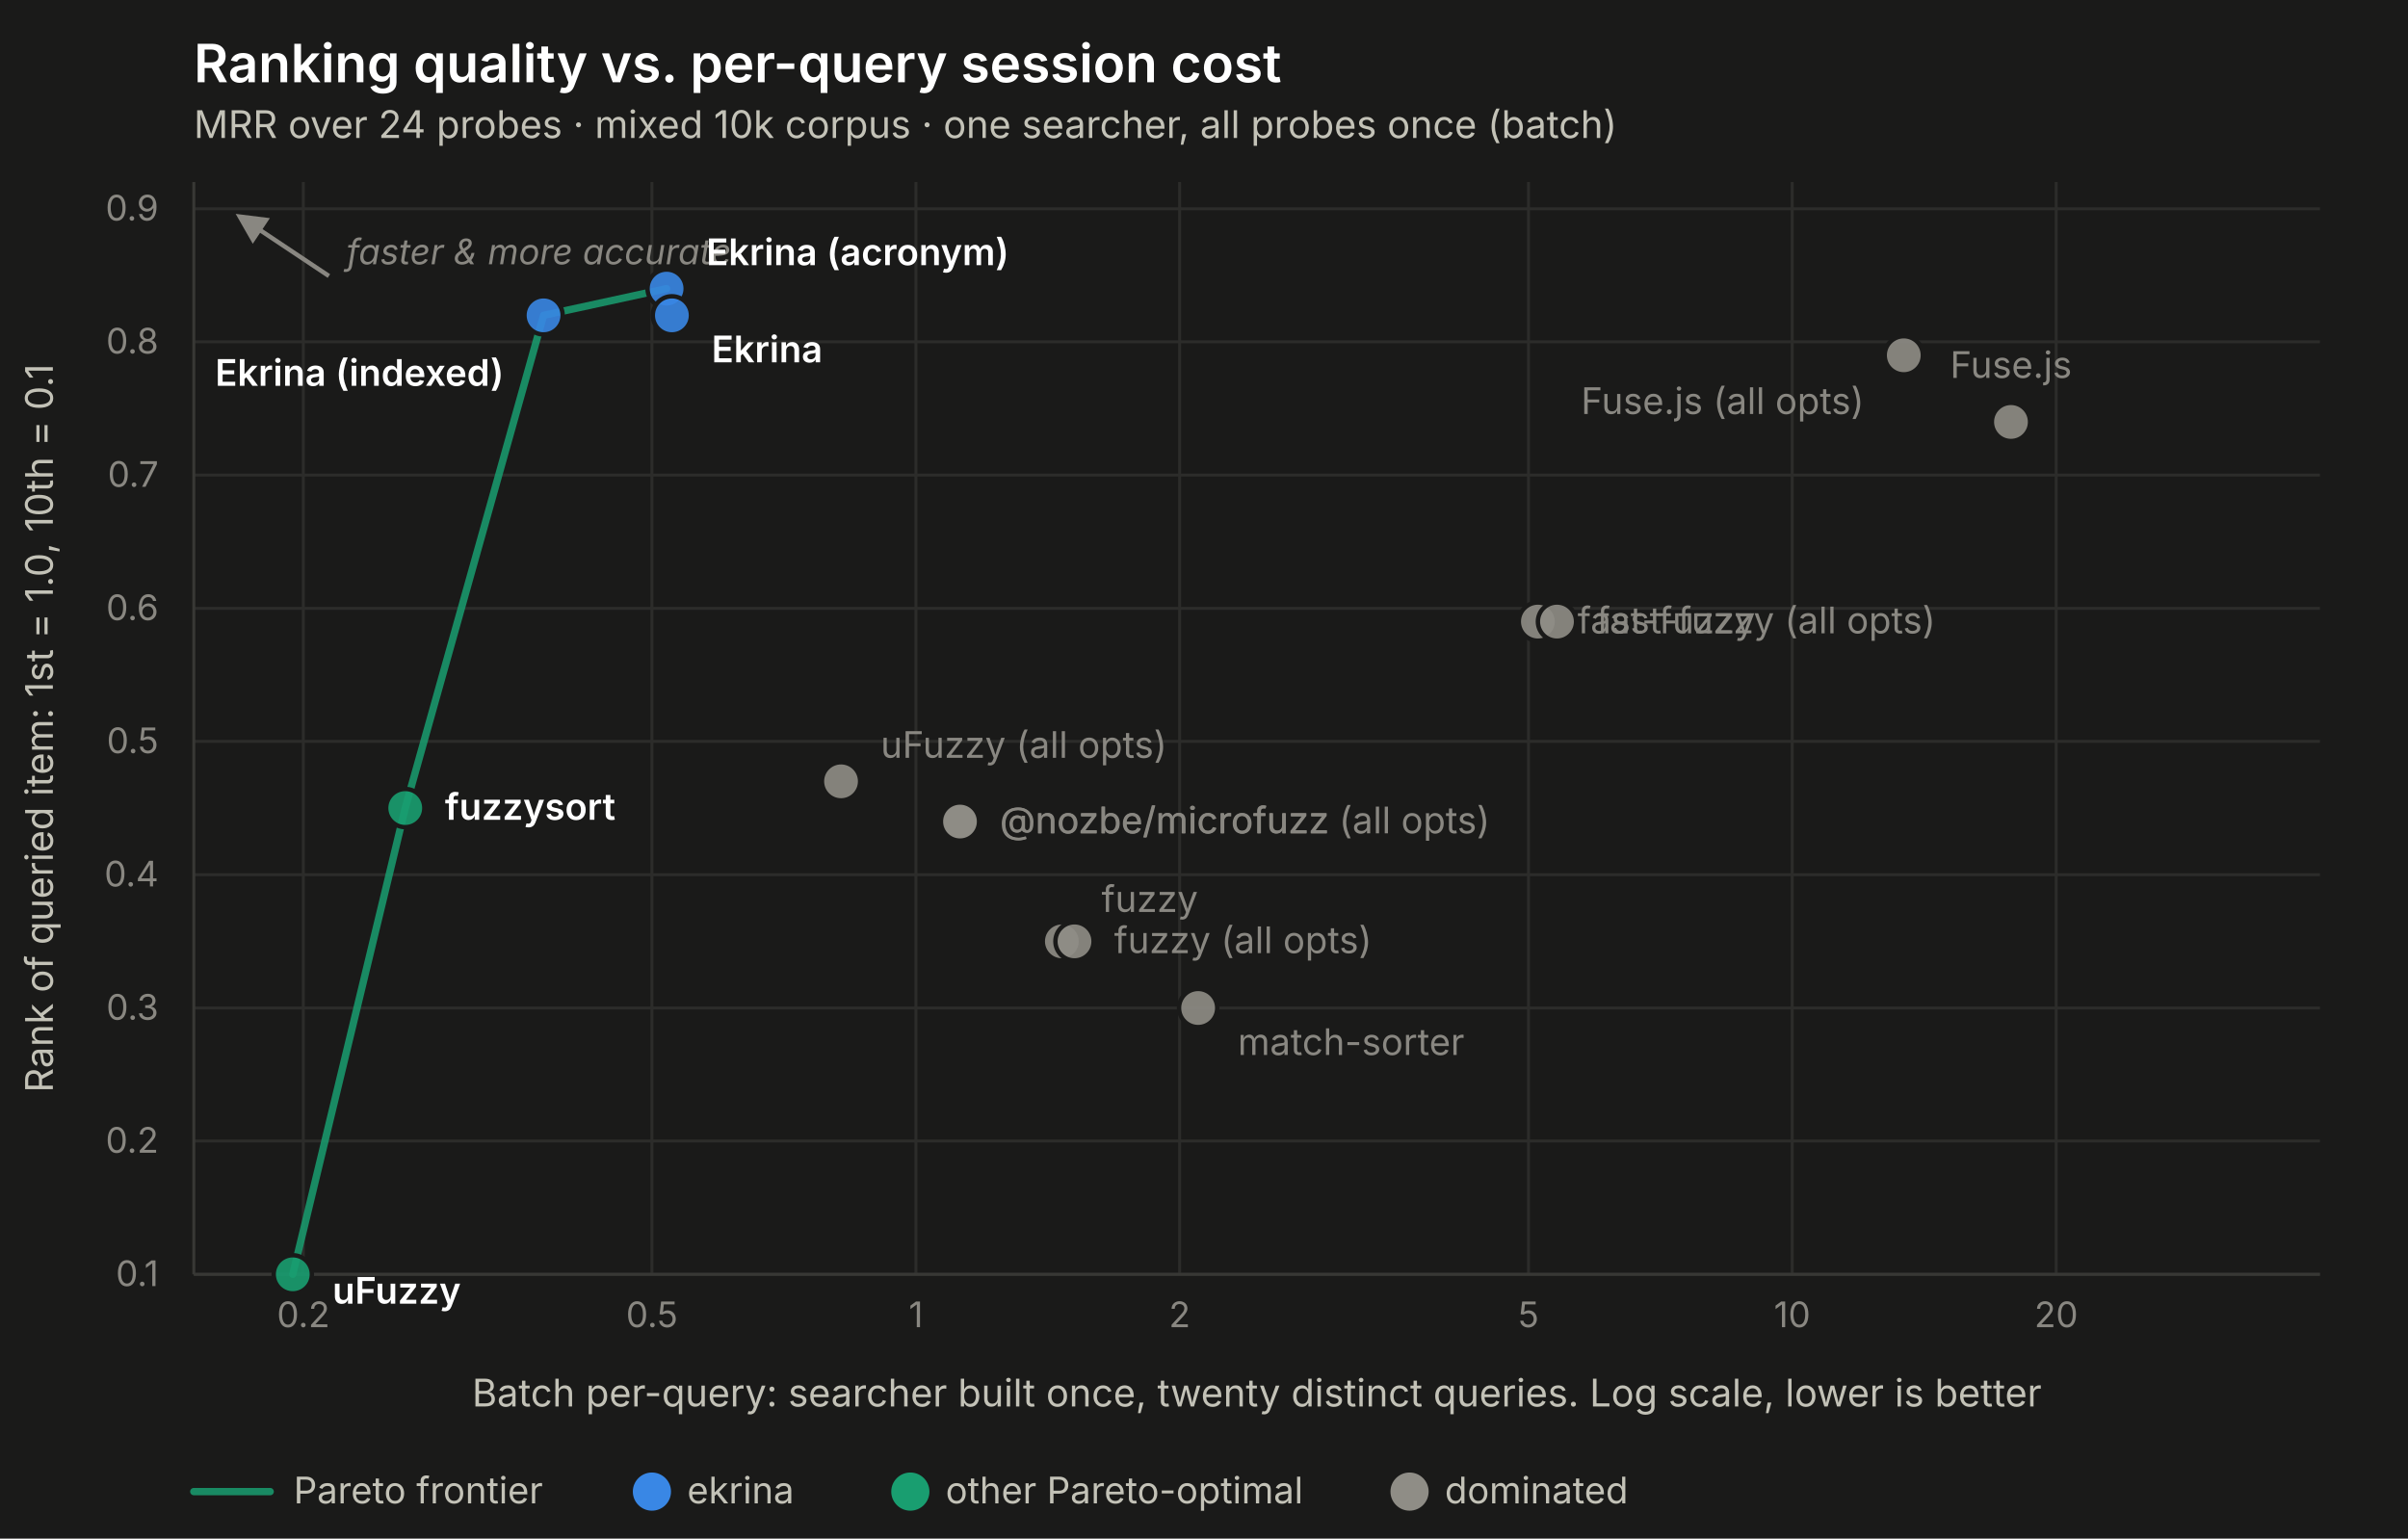
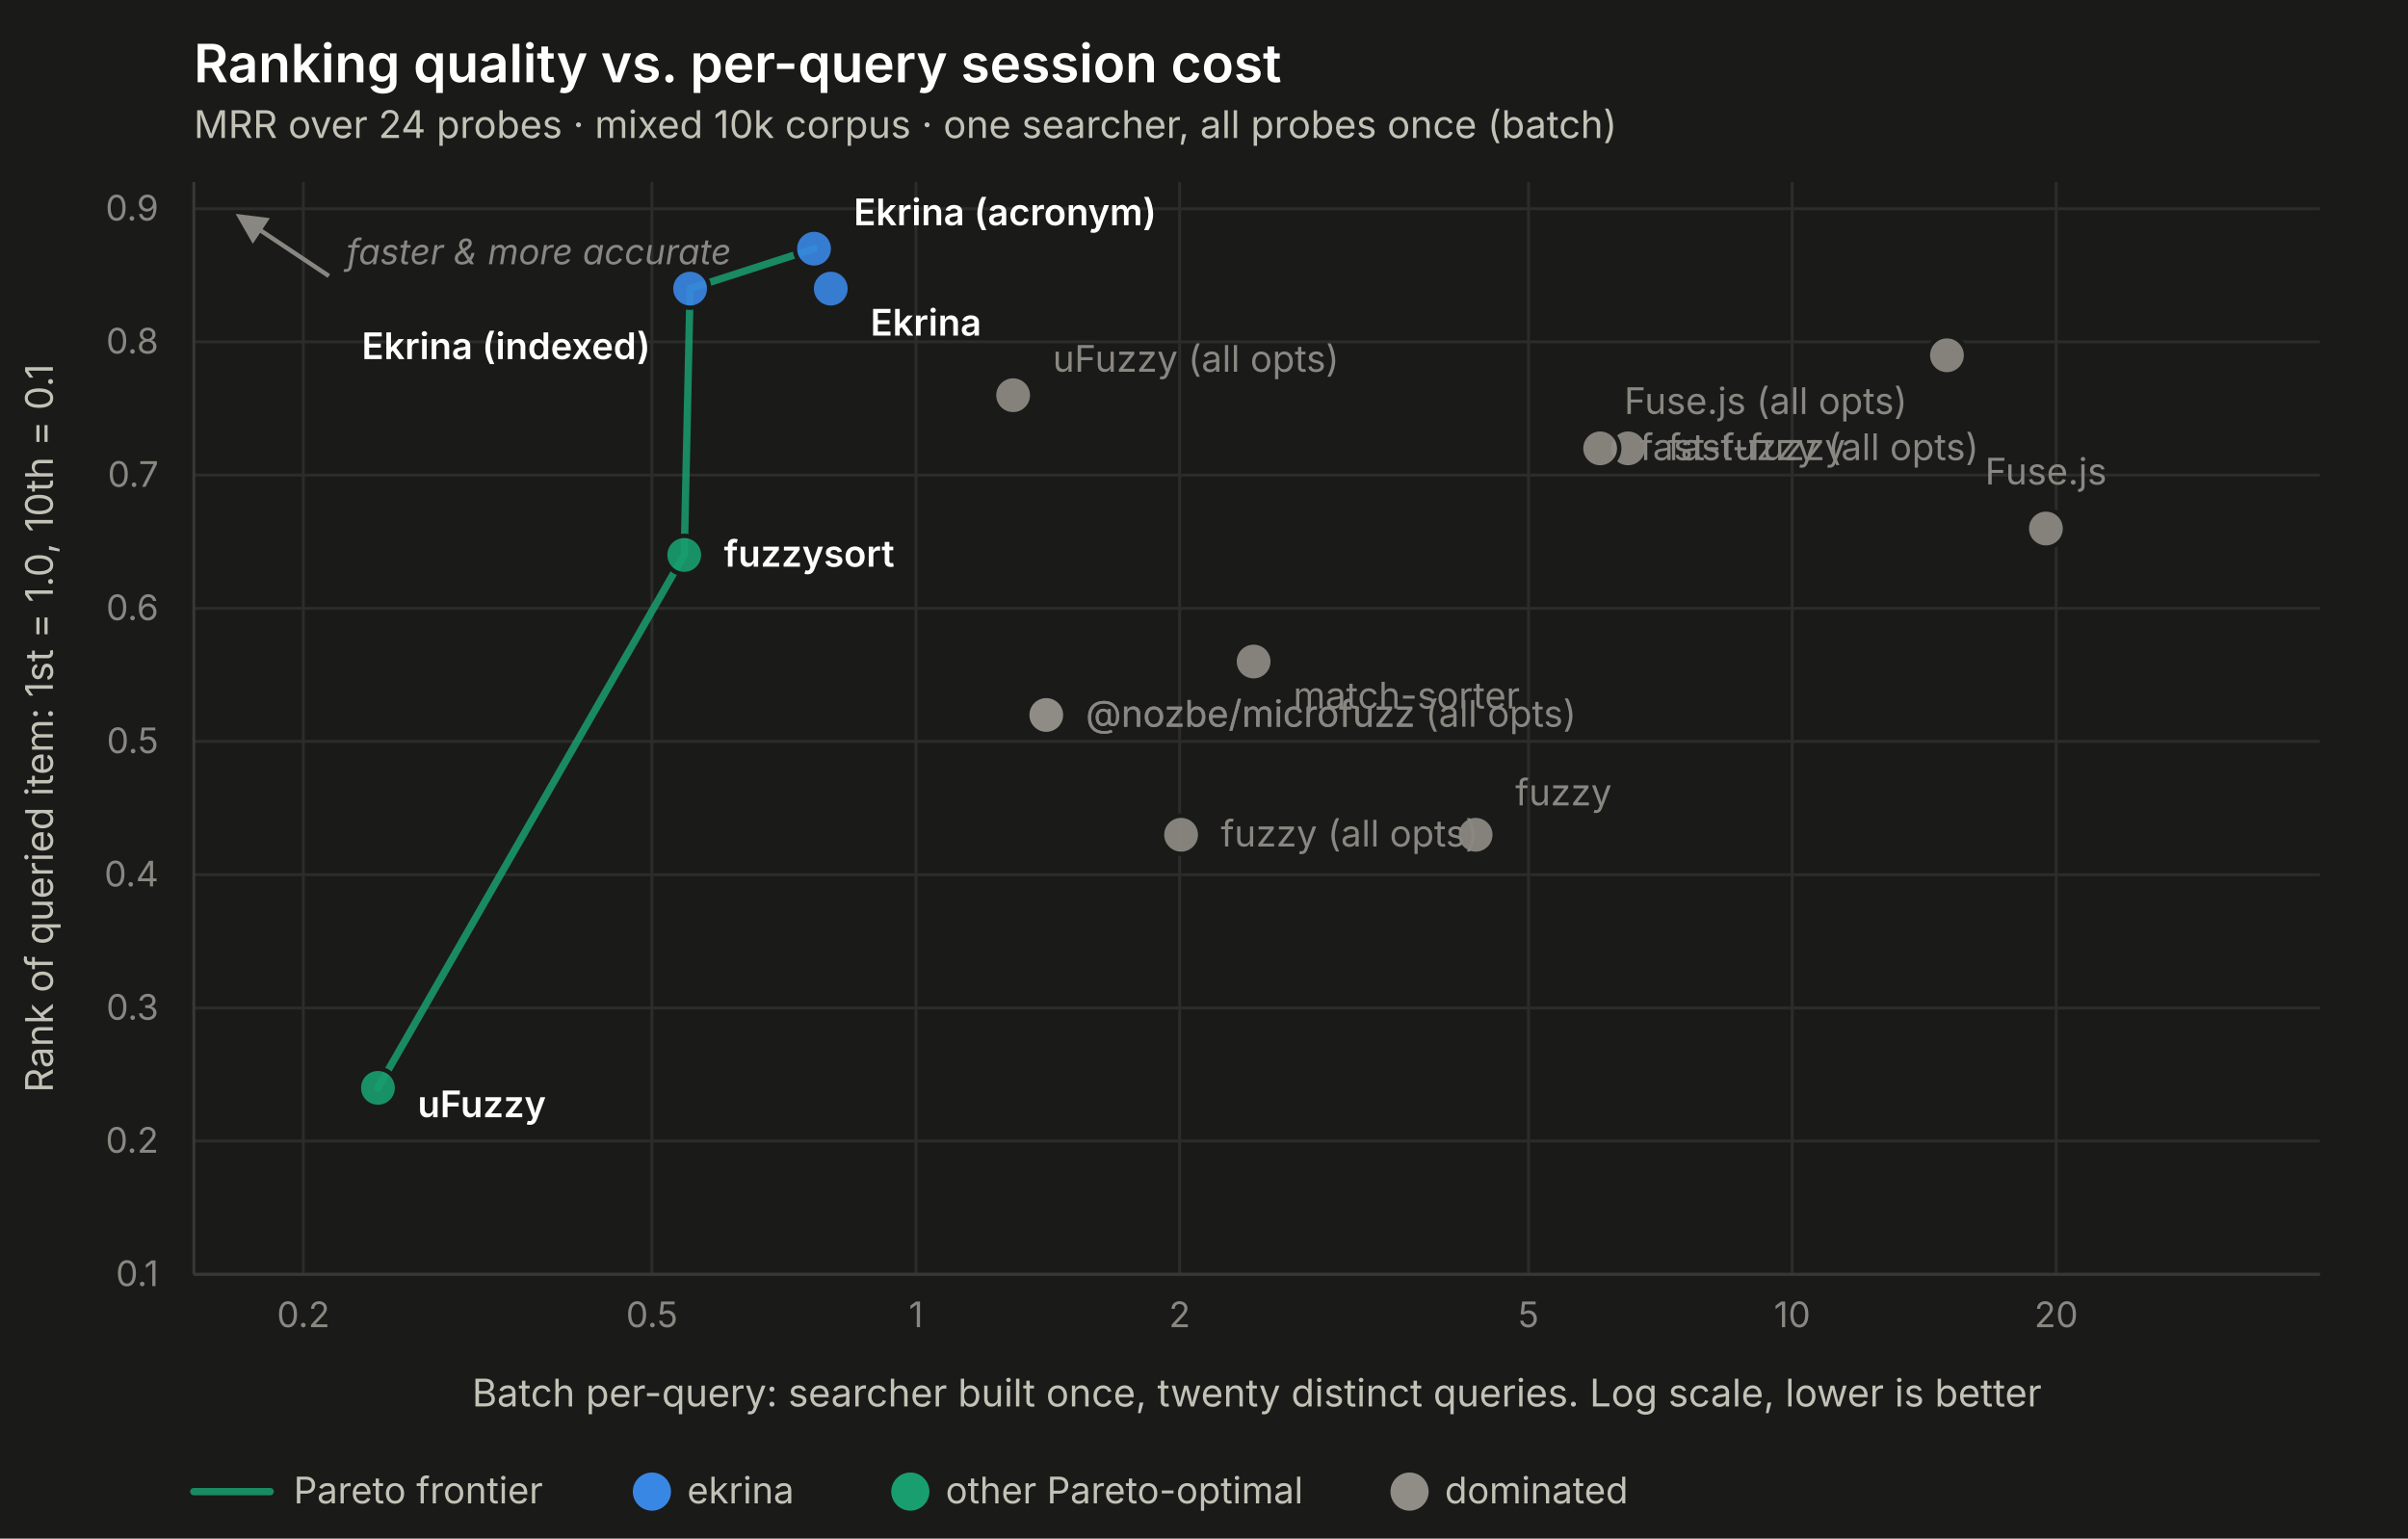
<svg xmlns="http://www.w3.org/2000/svg" viewBox="0 0 820 524" font-family="system-ui, -apple-system, 'Segoe UI', sans-serif" role="img" aria-labelledby="pareto-query-title pareto-query-desc">
  <defs>
    <marker id="arrow" viewBox="0 0 10 10" refX="8" refY="5" markerWidth="7" markerHeight="7" orient="auto-start-reverse">
      <path d="M0 0 L10 5 L0 10 z" fill="#898781" />
    </marker>
  </defs>
  <rect x="0" y="0" width="820" height="524" fill="#1a1a19" />
  <text x="66" y="28" fill="#ffffff" font-size="18" font-weight="600">Ranking quality vs. per-query session cost</text>
  <text x="66" y="47" fill="#c3c2b7" font-size="13">MRR over 24 probes · mixed 10k corpus · one searcher, all probes once (batch)</text>
  <g>
    <line x1="103.3" y1="62" x2="103.3" y2="434" stroke="#2c2c2a" />
    <line x1="222" y1="62" x2="222" y2="434" stroke="#2c2c2a" />
    <line x1="311.9" y1="62" x2="311.9" y2="434" stroke="#2c2c2a" />
    <line x1="401.7" y1="62" x2="401.7" y2="434" stroke="#2c2c2a" />
    <line x1="520.5" y1="62" x2="520.5" y2="434" stroke="#2c2c2a" />
    <line x1="610.3" y1="62" x2="610.3" y2="434" stroke="#2c2c2a" />
    <line x1="700.2" y1="62" x2="700.2" y2="434" stroke="#2c2c2a" />
    <line x1="66" y1="434" x2="790" y2="434" stroke="#2c2c2a" />
    <line x1="66" y1="388.6" x2="790" y2="388.6" stroke="#2c2c2a" />
    <line x1="66" y1="343.3" x2="790" y2="343.3" stroke="#2c2c2a" />
    <line x1="66" y1="297.9" x2="790" y2="297.9" stroke="#2c2c2a" />
    <line x1="66" y1="252.5" x2="790" y2="252.5" stroke="#2c2c2a" />
    <line x1="66" y1="207.2" x2="790" y2="207.2" stroke="#2c2c2a" />
    <line x1="66" y1="161.8" x2="790" y2="161.8" stroke="#2c2c2a" />
    <line x1="66" y1="116.4" x2="790" y2="116.4" stroke="#2c2c2a" />
    <line x1="66" y1="71.1" x2="790" y2="71.1" stroke="#2c2c2a" />
  </g>
  <line x1="66" y1="434" x2="790" y2="434" stroke="#383835" />
  <line x1="66" y1="62" x2="66" y2="434" stroke="#383835" />
  <g>
    <text x="103.3" y="452" text-anchor="middle" fill="#898781" font-size="12" font-variant-numeric="tabular-nums">0.2</text>
    <text x="222" y="452" text-anchor="middle" fill="#898781" font-size="12" font-variant-numeric="tabular-nums">0.5</text>
    <text x="311.9" y="452" text-anchor="middle" fill="#898781" font-size="12" font-variant-numeric="tabular-nums">1</text>
    <text x="401.7" y="452" text-anchor="middle" fill="#898781" font-size="12" font-variant-numeric="tabular-nums">2</text>
    <text x="520.5" y="452" text-anchor="middle" fill="#898781" font-size="12" font-variant-numeric="tabular-nums">5</text>
    <text x="610.3" y="452" text-anchor="middle" fill="#898781" font-size="12" font-variant-numeric="tabular-nums">10</text>
    <text x="700.2" y="452" text-anchor="middle" fill="#898781" font-size="12" font-variant-numeric="tabular-nums">20</text>
  </g>
  <g>
    <text x="54" y="438" text-anchor="end" fill="#898781" font-size="12" font-variant-numeric="tabular-nums">0.1</text>
    <text x="54" y="392.6" text-anchor="end" fill="#898781" font-size="12" font-variant-numeric="tabular-nums">0.2</text>
    <text x="54" y="347.3" text-anchor="end" fill="#898781" font-size="12" font-variant-numeric="tabular-nums">0.3</text>
    <text x="54" y="301.9" text-anchor="end" fill="#898781" font-size="12" font-variant-numeric="tabular-nums">0.4</text>
    <text x="54" y="256.5" text-anchor="end" fill="#898781" font-size="12" font-variant-numeric="tabular-nums">0.5</text>
    <text x="54" y="211.2" text-anchor="end" fill="#898781" font-size="12" font-variant-numeric="tabular-nums">0.6</text>
    <text x="54" y="165.8" text-anchor="end" fill="#898781" font-size="12" font-variant-numeric="tabular-nums">0.7</text>
    <text x="54" y="120.4" text-anchor="end" fill="#898781" font-size="12" font-variant-numeric="tabular-nums">0.8</text>
    <text x="54" y="75.1" text-anchor="end" fill="#898781" font-size="12" font-variant-numeric="tabular-nums">0.9</text>
  </g>
  <text x="428" y="479" text-anchor="middle" fill="#c3c2b7" font-size="13">Batch per-query: searcher built once, twenty distinct queries. Log scale, lower is better</text>
  <text transform="translate(18,248) rotate(-90)" text-anchor="middle" fill="#c3c2b7" font-size="13">Rank of queried item: 1st = 1.0, 10th = 0.1</text>
-   <path d="M99.7 434 L138 275.2 L185.1 107.4 L227 98.3" fill="none" stroke="#199e70" stroke-width="2.5" stroke-linejoin="round" stroke-linecap="round" opacity="0.85" />
+   <path d="M128.7 370.5 L233 189 L235 98.3 L277.2 84.7" fill="none" stroke="#199e70" stroke-width="2.5" stroke-linejoin="round" stroke-linecap="round" opacity="0.85" />
  <g transform="translate(78,70)">
    <line x1="34" y1="24" x2="4" y2="4" stroke="#898781" stroke-width="1.5" marker-end="url(#arrow)" />
    <text x="40" y="20" fill="#898781" font-size="12" font-style="italic">faster &amp; more accurate</text>
  </g>
  <g>
-     <circle cx="227" cy="98.3" r="6.5" fill="#3987e5" fill-opacity="0.9" stroke="#1a1a19" stroke-width="1.5" />
-     <circle cx="228.8" cy="107.4" r="6.5" fill="#3987e5" fill-opacity="0.9" stroke="#1a1a19" stroke-width="1.5" />
-     <circle cx="185.1" cy="107.4" r="6.5" fill="#3987e5" fill-opacity="0.9" stroke="#1a1a19" stroke-width="1.5" />
-     <circle cx="648.3" cy="121" r="6.5" fill="#8f8d86" fill-opacity="0.9" stroke="#1a1a19" stroke-width="1.5" />
-     <circle cx="684.8" cy="143.7" r="6.5" fill="#8f8d86" fill-opacity="0.9" stroke="#1a1a19" stroke-width="1.5" />
-     <circle cx="523.7" cy="211.7" r="6.5" fill="#8f8d86" fill-opacity="0.9" stroke="#1a1a19" stroke-width="1.5" />
-     <circle cx="530.2" cy="211.7" r="6.5" fill="#8f8d86" fill-opacity="0.9" stroke="#1a1a19" stroke-width="1.5" />
-     <circle cx="286.4" cy="266.1" r="6.5" fill="#8f8d86" fill-opacity="0.9" stroke="#1a1a19" stroke-width="1.5" />
-     <circle cx="138" cy="275.2" r="6.5" fill="#199e70" fill-opacity="0.9" stroke="#1a1a19" stroke-width="1.5" />
-     <circle cx="327.1" cy="279.8" r="6.5" fill="#8f8d86" fill-opacity="0.9" stroke="#1a1a19" stroke-width="1.5" />
-     <circle cx="326.9" cy="279.8" r="6.5" fill="#8f8d86" fill-opacity="0.9" stroke="#1a1a19" stroke-width="1.5" />
-     <circle cx="361.6" cy="320.6" r="6.5" fill="#8f8d86" fill-opacity="0.9" stroke="#1a1a19" stroke-width="1.5" />
-     <circle cx="365.9" cy="320.6" r="6.5" fill="#8f8d86" fill-opacity="0.9" stroke="#1a1a19" stroke-width="1.5" />
-     <circle cx="408" cy="343.3" r="6.5" fill="#8f8d86" fill-opacity="0.9" stroke="#1a1a19" stroke-width="1.5" />
-     <circle cx="99.7" cy="434" r="6.5" fill="#199e70" fill-opacity="0.9" stroke="#1a1a19" stroke-width="1.5" />
+     <circle cx="277.2" cy="84.7" r="6.5" fill="#3987e5" fill-opacity="0.9" stroke="#1a1a19" stroke-width="1.5" />
+     <circle cx="282.9" cy="98.3" r="6.5" fill="#3987e5" fill-opacity="0.9" stroke="#1a1a19" stroke-width="1.5" />
+     <circle cx="235" cy="98.3" r="6.5" fill="#3987e5" fill-opacity="0.9" stroke="#1a1a19" stroke-width="1.5" />
+     <circle cx="663" cy="121" r="6.5" fill="#8f8d86" fill-opacity="0.9" stroke="#1a1a19" stroke-width="1.5" />
+     <circle cx="345" cy="134.6" r="6.5" fill="#8f8d86" fill-opacity="0.9" stroke="#1a1a19" stroke-width="1.5" />
+     <circle cx="554.4" cy="152.7" r="6.5" fill="#8f8d86" fill-opacity="0.9" stroke="#1a1a19" stroke-width="1.5" />
+     <circle cx="544.9" cy="152.7" r="6.5" fill="#8f8d86" fill-opacity="0.9" stroke="#1a1a19" stroke-width="1.5" />
+     <circle cx="696.7" cy="180" r="6.5" fill="#8f8d86" fill-opacity="0.9" stroke="#1a1a19" stroke-width="1.5" />
+     <circle cx="233" cy="189" r="6.5" fill="#199e70" fill-opacity="0.9" stroke="#1a1a19" stroke-width="1.5" />
+     <circle cx="426.9" cy="225.3" r="6.5" fill="#8f8d86" fill-opacity="0.9" stroke="#1a1a19" stroke-width="1.5" />
+     <circle cx="356.2" cy="243.5" r="6.5" fill="#8f8d86" fill-opacity="0.9" stroke="#1a1a19" stroke-width="1.5" />
+     <circle cx="356.3" cy="243.5" r="6.5" fill="#8f8d86" fill-opacity="0.9" stroke="#1a1a19" stroke-width="1.5" />
+     <circle cx="502.5" cy="284.3" r="6.5" fill="#8f8d86" fill-opacity="0.9" stroke="#1a1a19" stroke-width="1.5" />
+     <circle cx="402.2" cy="284.3" r="6.5" fill="#8f8d86" fill-opacity="0.9" stroke="#1a1a19" stroke-width="1.5" />
+     <circle cx="128.7" cy="370.5" r="6.5" fill="#199e70" fill-opacity="0.9" stroke="#1a1a19" stroke-width="1.5" />
  </g>
  <g>
-     <text x="240.5" y="90.3" text-anchor="start" fill="#ffffff" font-size="12.5" font-weight="600">Ekrina (acronym)</text>
-     <text x="242.3" y="123.4" text-anchor="start" fill="#ffffff" font-size="12.5" font-weight="600">Ekrina</text>
-     <text x="684.8" y="128.7" text-anchor="middle" fill="#898781" font-size="12.5">Fuse.js</text>
-     <text x="171.6" y="131.4" text-anchor="end" fill="#ffffff" font-size="12.5" font-weight="600">Ekrina (indexed)</text>
-     <text x="634.8" y="141" text-anchor="end" fill="#898781" font-size="12.5">Fuse.js (all opts)</text>
-     <text x="537.2" y="215.7" text-anchor="start" fill="#898781" font-size="12.5">fast-fuzzy</text>
-     <text x="543.7" y="215.7" text-anchor="start" fill="#898781" font-size="12.5">fast-fuzzy (all opts)</text>
-     <text x="299.9" y="258.1" text-anchor="start" fill="#898781" font-size="12.5">uFuzzy (all opts)</text>
-     <text x="151.5" y="279.2" text-anchor="start" fill="#ffffff" font-size="12.5" font-weight="600">fuzzysort</text>
-     <text x="340.6" y="283.8" text-anchor="start" fill="#898781" font-size="12.5">@nozbe/microfuzz</text>
-     <text x="340.4" y="283.8" text-anchor="start" fill="#898781" font-size="12.5">@nozbe/microfuzz (all opts)</text>
-     <text x="375.1" y="310.6" text-anchor="start" fill="#898781" font-size="12.5">fuzzy</text>
-     <text x="379.4" y="324.6" text-anchor="start" fill="#898781" font-size="12.5">fuzzy (all opts)</text>
-     <text x="421.5" y="359.3" text-anchor="start" fill="#898781" font-size="12.5">match-sorter</text>
-     <text x="113.2" y="444" text-anchor="start" fill="#ffffff" font-size="12.5" font-weight="600">uFuzzy</text>
+     <text x="290.7" y="76.7" text-anchor="start" fill="#ffffff" font-size="12.5" font-weight="600">Ekrina (acronym)</text>
+     <text x="296.4" y="114.3" text-anchor="start" fill="#ffffff" font-size="12.5" font-weight="600">Ekrina</text>
+     <text x="221.5" y="122.3" text-anchor="end" fill="#ffffff" font-size="12.5" font-weight="600">Ekrina (indexed)</text>
+     <text x="358.5" y="126.6" text-anchor="start" fill="#898781" font-size="12.5">uFuzzy (all opts)</text>
+     <text x="649.5" y="141" text-anchor="end" fill="#898781" font-size="12.5">Fuse.js (all opts)</text>
+     <text x="567.9" y="156.7" text-anchor="start" fill="#898781" font-size="12.5">fast-fuzzy</text>
+     <text x="558.4" y="156.7" text-anchor="start" fill="#898781" font-size="12.5">fast-fuzzy (all opts)</text>
+     <text x="696.7" y="165" text-anchor="middle" fill="#898781" font-size="12.5">Fuse.js</text>
+     <text x="246.5" y="193" text-anchor="start" fill="#ffffff" font-size="12.5" font-weight="600">fuzzysort</text>
+     <text x="440.4" y="241.3" text-anchor="start" fill="#898781" font-size="12.5">match-sorter</text>
+     <text x="369.7" y="247.5" text-anchor="start" fill="#898781" font-size="12.5">@nozbe/microfuzz</text>
+     <text x="369.8" y="247.5" text-anchor="start" fill="#898781" font-size="12.5">@nozbe/microfuzz (all opts)</text>
+     <text x="516" y="274.3" text-anchor="start" fill="#898781" font-size="12.5">fuzzy</text>
+     <text x="415.7" y="288.3" text-anchor="start" fill="#898781" font-size="12.5">fuzzy (all opts)</text>
+     <text x="142.2" y="380.5" text-anchor="start" fill="#ffffff" font-size="12.5" font-weight="600">uFuzzy</text>
  </g>
  <g>
    <line x1="66" y1="508" x2="92" y2="508" stroke="#199e70" stroke-width="2.5" stroke-linecap="round" opacity="0.85" />
    <text x="100" y="512" fill="#c3c2b7" font-size="12.5">Pareto frontier</text>
    <circle cx="222" cy="508" r="6.5" fill="#3987e5" />
    <text x="234" y="512" fill="#c3c2b7" font-size="12.5">ekrina</text>
    <circle cx="310" cy="508" r="6.5" fill="#199e70" />
    <text x="322" y="512" fill="#c3c2b7" font-size="12.5">other Pareto-optimal</text>
    <circle cx="480" cy="508" r="6.5" fill="#8f8d86" />
    <text x="492" y="512" fill="#c3c2b7" font-size="12.5">dominated</text>
  </g>
</svg>
